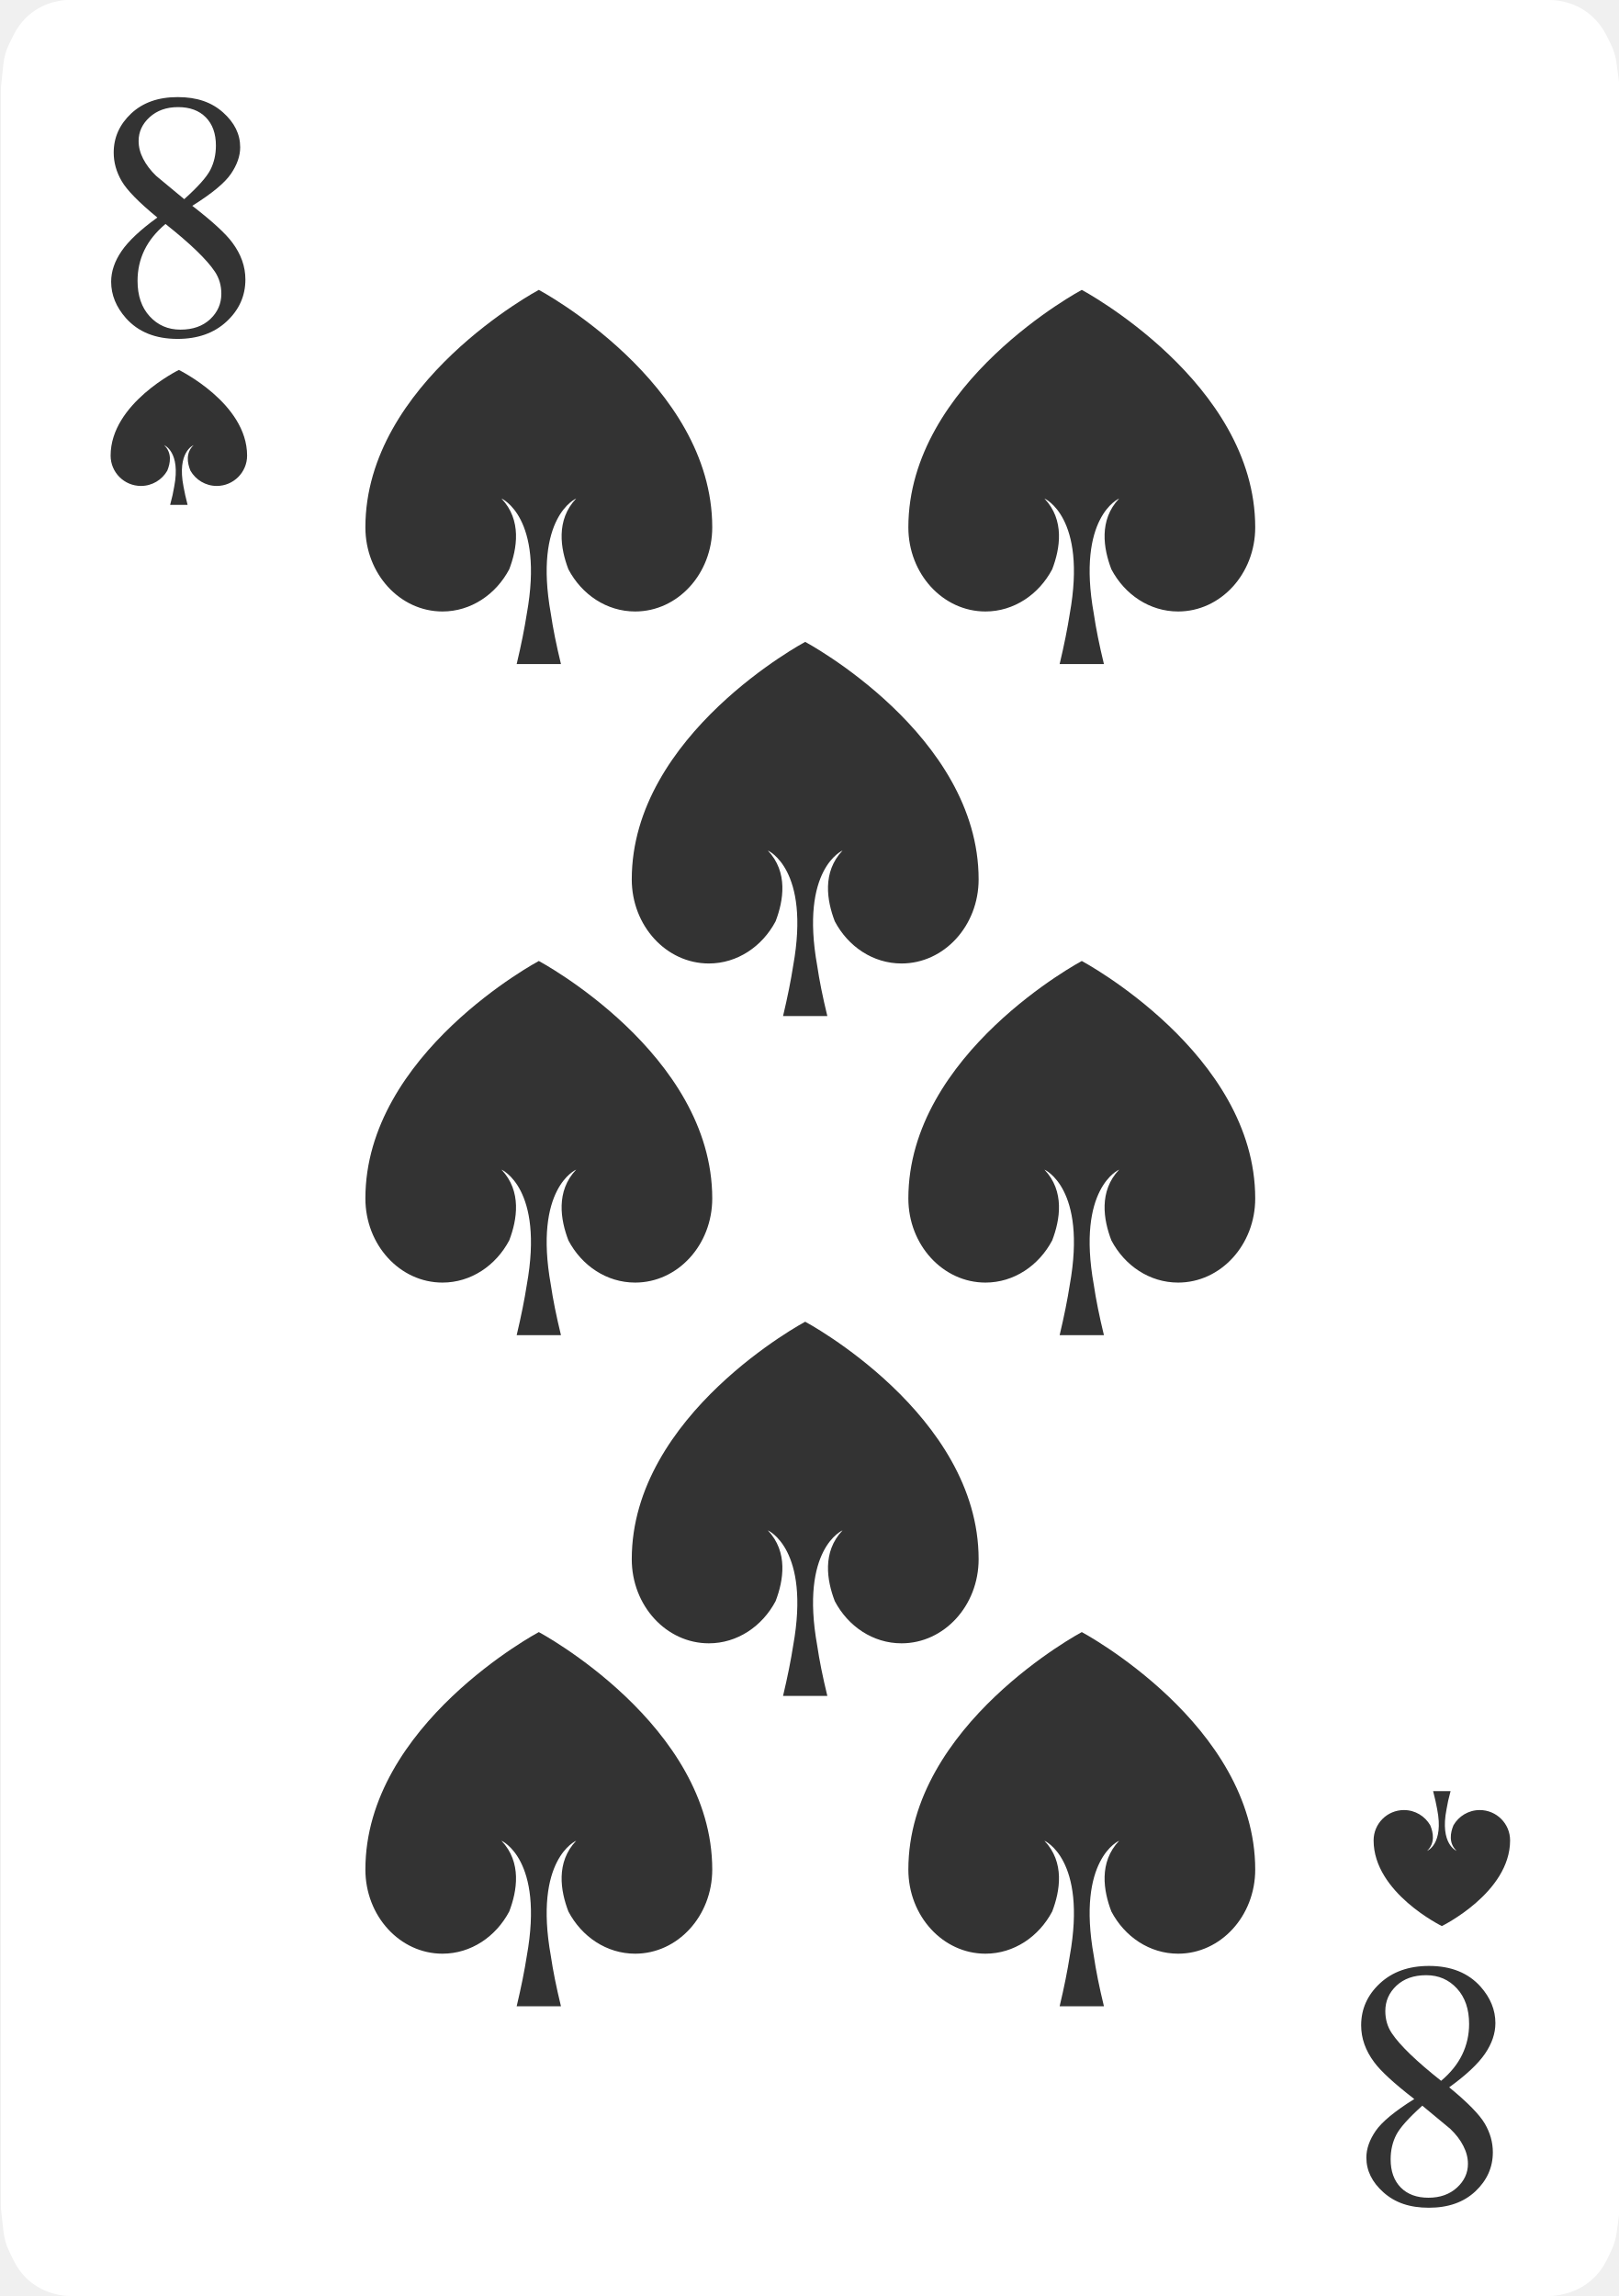
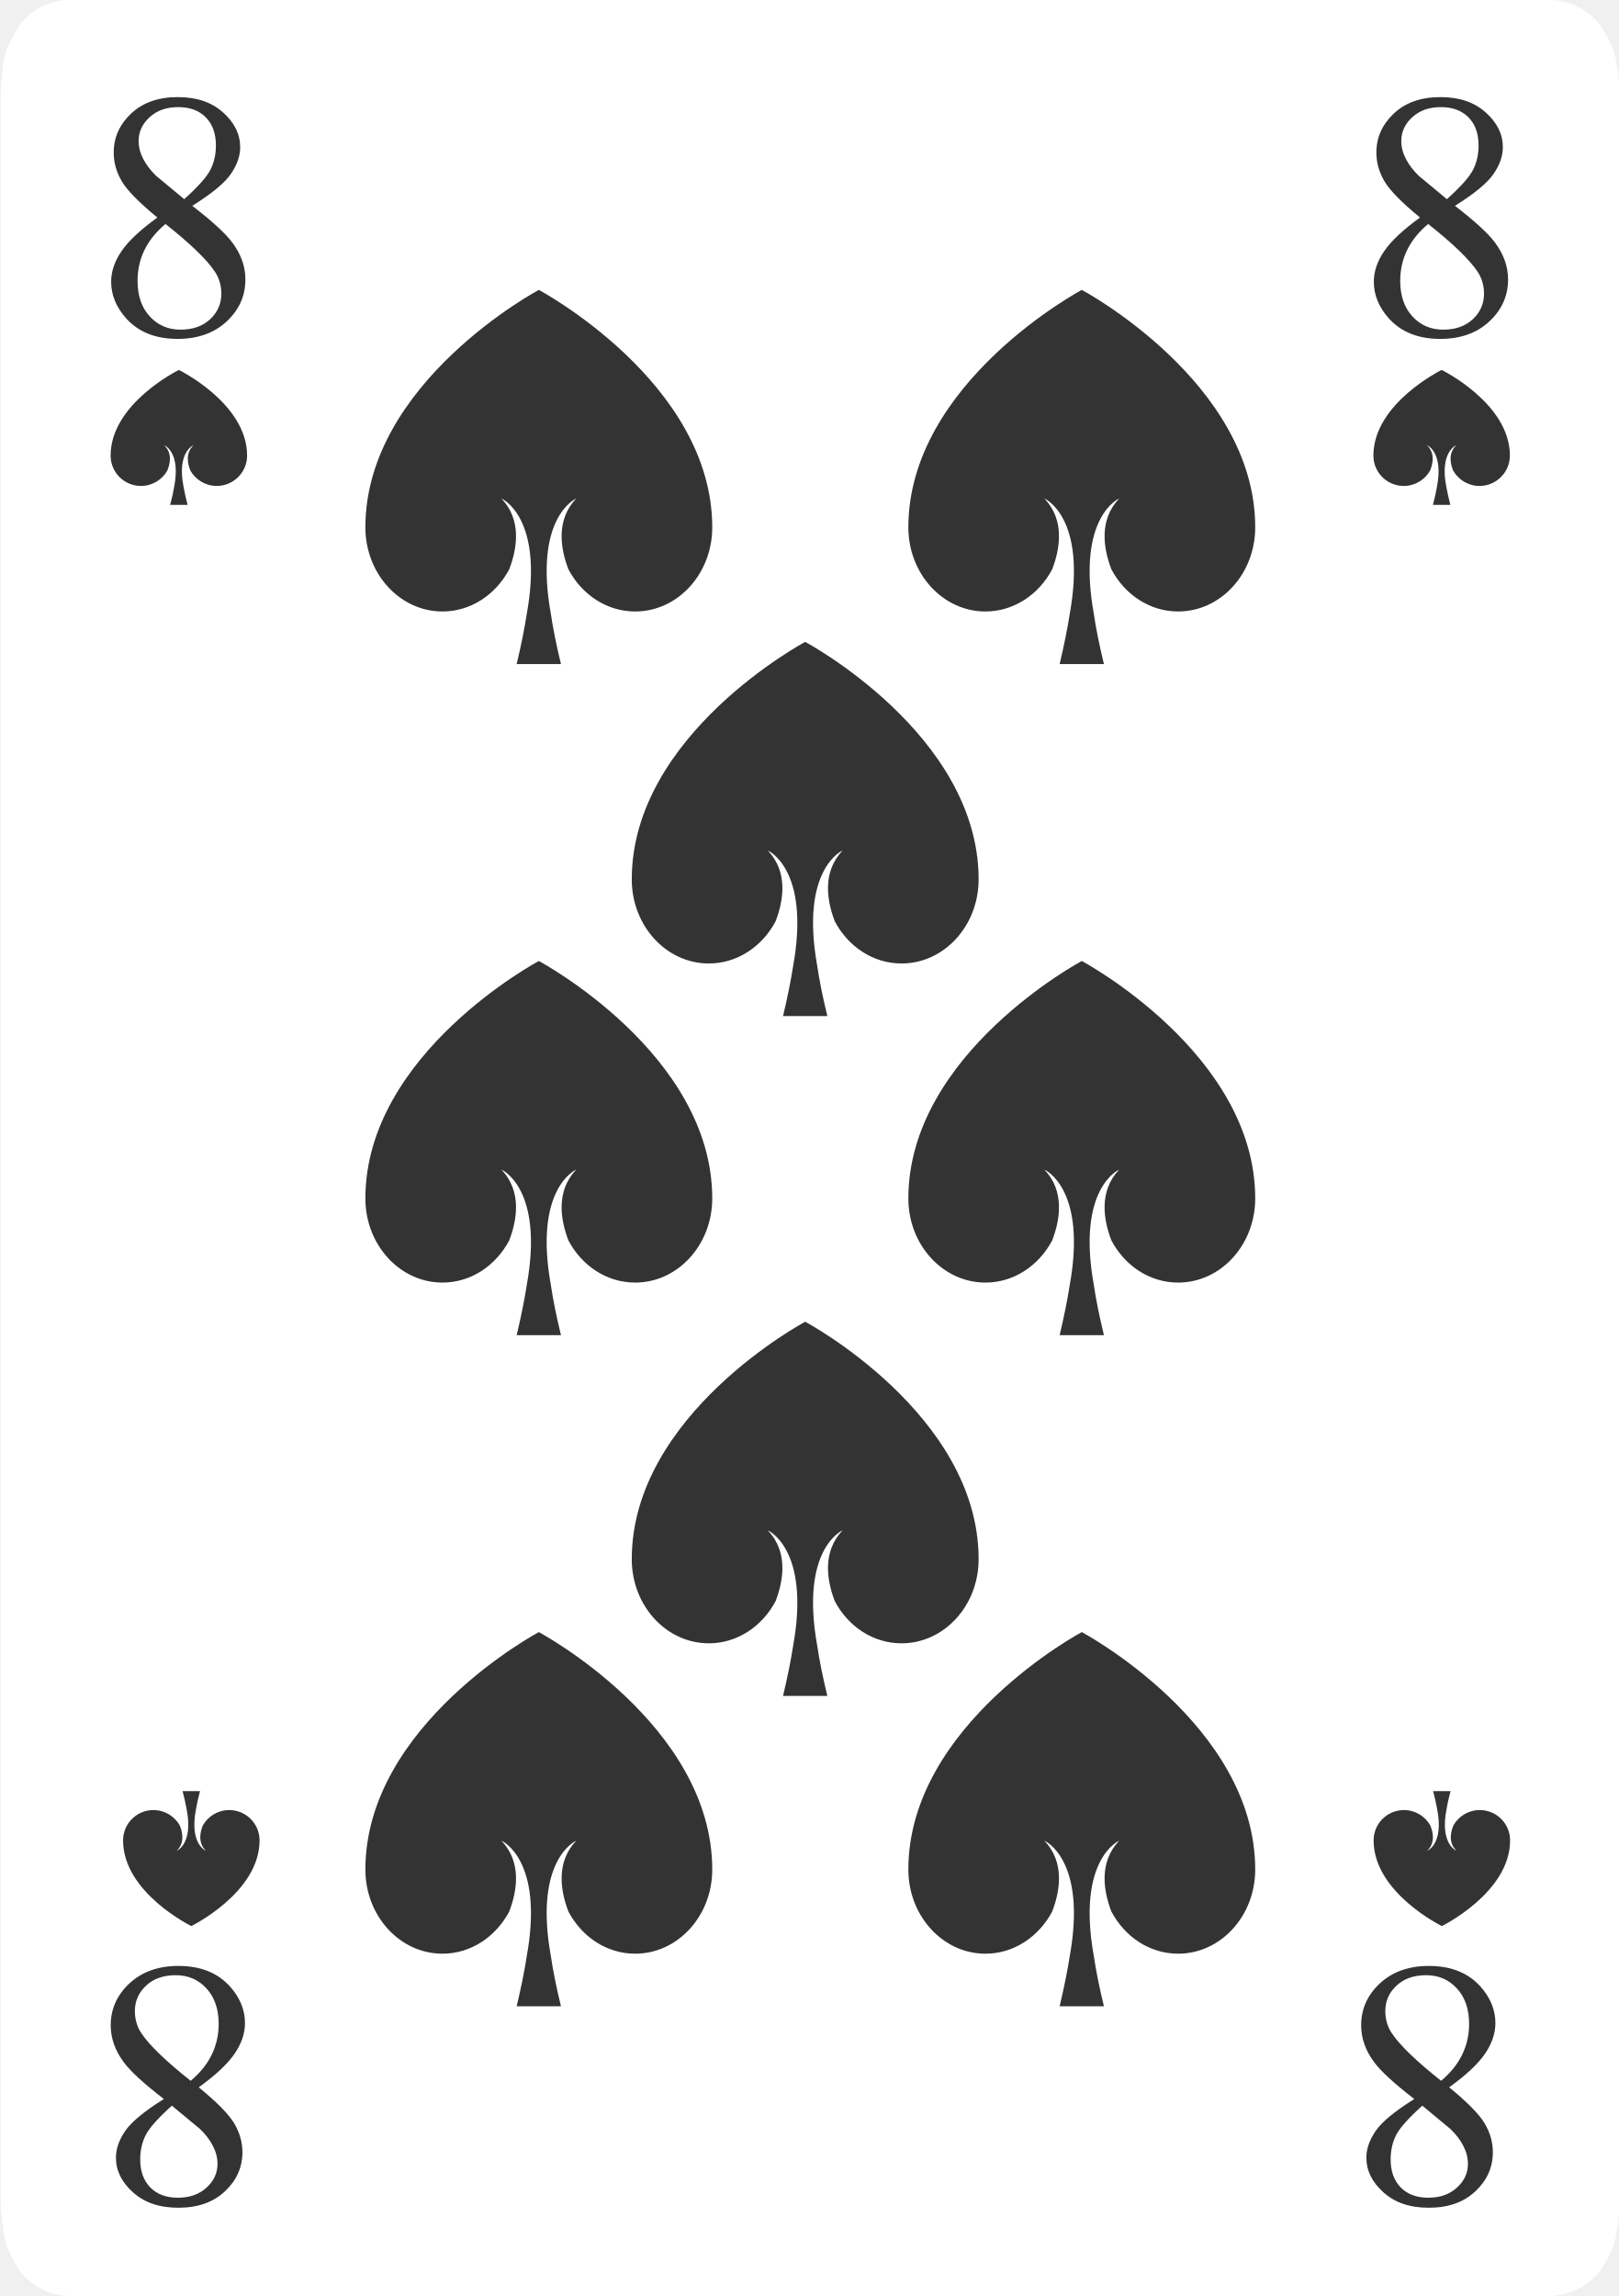
<svg xmlns="http://www.w3.org/2000/svg" id="Playing_Cards" viewBox="0 0 152.06 215.64">
  <g id="Cards">
    <g id="Spades">
      <g>
-         <g>
-           <path d="m6.56,0h138.97c.47,0,.95.06,1.41.17l.11.03c.98.25,1.88.74,2.61,1.45l.04.04c.48.46.87,1,1.17,1.59l.41.82c.29.58.48,1.2.56,1.84l.26,1.97c.03.25.05.5.05.75v198.38c0,.26-.02.52-.05.78l-.25,1.86c-.08.61-.26,1.2-.53,1.75l-.41.85c-.32.65-.75,1.24-1.28,1.73l-.05.04c-.67.62-1.48,1.07-2.36,1.32l-.19.05c-.51.14-1.04.22-1.57.22H6.64c-.53,0-1.06-.07-1.57-.22l-.14-.04c-.92-.26-1.75-.74-2.44-1.4h0c-.49-.48-.9-1.04-1.2-1.66l-.41-.84c-.29-.59-.47-1.23-.55-1.88l-.21-1.85c-.02-.22-.04-.44-.04-.66V8.6c0-.21.01-.42.03-.63l.21-1.96c.07-.68.27-1.35.58-1.97l.41-.82c.28-.56.65-1.07,1.09-1.51h0c.74-.74,1.67-1.27,2.69-1.53h.05c.46-.13.93-.19,1.41-.19Z" style="fill: #fff; fill-rule: evenodd;" />
-           <path d="m14.78,20.43c-1.73-1.42-2.85-2.56-3.35-3.42-.5-.86-.75-1.75-.75-2.68,0-1.42.55-2.64,1.64-3.67,1.1-1.03,2.55-1.54,4.37-1.54s3.18.48,4.26,1.44,1.61,2.05,1.61,3.27c0,.82-.29,1.65-.87,2.5-.58.85-1.79,1.85-3.63,3,1.89,1.46,3.14,2.61,3.76,3.45.82,1.1,1.23,2.25,1.23,3.47,0,1.54-.59,2.85-1.76,3.94-1.17,1.09-2.71,1.64-4.61,1.64-2.08,0-3.69-.65-4.85-1.95-.92-1.04-1.39-2.18-1.39-3.42,0-.97.33-1.93.98-2.88s1.77-2,3.36-3.15Zm.76.61c-.89.75-1.55,1.57-1.98,2.46-.43.89-.64,1.85-.64,2.88,0,1.39.38,2.5,1.14,3.33.76.83,1.72,1.25,2.89,1.25s2.09-.33,2.79-.98c.7-.66,1.05-1.45,1.05-2.39,0-.77-.2-1.47-.61-2.08-.76-1.14-2.31-2.63-4.63-4.47Zm1.77-2.34c1.29-1.16,2.11-2.08,2.45-2.75.34-.67.52-1.43.52-2.28,0-1.13-.32-2.01-.95-2.65-.63-.64-1.5-.96-2.6-.96s-1.99.32-2.68.95c-.69.63-1.03,1.38-1.03,2.23,0,.56.14,1.12.43,1.68.29.56.69,1.09,1.22,1.6l2.64,2.19Z" style="fill: #333;" />
-           <path d="m136.12,196.04c1.73,1.42,2.85,2.56,3.35,3.42.5.86.75,1.75.75,2.68,0,1.42-.55,2.64-1.64,3.67-1.1,1.03-2.55,1.54-4.37,1.54s-3.18-.48-4.26-1.44c-1.08-.96-1.61-2.05-1.61-3.27,0-.82.29-1.65.87-2.5.58-.85,1.79-1.85,3.63-3-1.89-1.46-3.14-2.61-3.76-3.45-.82-1.1-1.23-2.25-1.23-3.47,0-1.54.59-2.85,1.76-3.94,1.17-1.09,2.71-1.64,4.61-1.64,2.07,0,3.69.65,4.85,1.95.92,1.04,1.39,2.18,1.39,3.42,0,.97-.33,1.93-.98,2.88-.65.95-1.77,2-3.36,3.15Zm-.76-.61c.89-.75,1.55-1.57,1.98-2.46.43-.89.65-1.85.65-2.88,0-1.39-.38-2.5-1.14-3.33-.76-.83-1.72-1.25-2.89-1.25s-2.09.33-2.79.98c-.7.66-1.05,1.45-1.05,2.39,0,.77.2,1.47.61,2.08.76,1.14,2.31,2.63,4.63,4.47Zm-1.77,2.34c-1.29,1.16-2.11,2.08-2.45,2.75-.34.67-.52,1.43-.52,2.28,0,1.13.32,2.01.95,2.65.63.64,1.5.96,2.6.96s1.99-.32,2.68-.95c.69-.63,1.03-1.38,1.03-2.23,0-.56-.14-1.12-.43-1.68-.28-.56-.69-1.09-1.22-1.6l-2.64-2.19Z" style="fill: #333;" />
-         </g>
+         <path d="m6.56,0h138.97c.47,0,.95.06,1.41.17l.11.03c.98.25,1.88.74,2.61,1.45l.04.04c.48.46.87,1,1.17,1.59l.41.82c.29.58.48,1.2.56,1.84l.26,1.97c.03.25.05.5.05.75v198.38c0,.26-.02.52-.05.78l-.25,1.86c-.08.61-.26,1.2-.53,1.75l-.41.85c-.32.65-.75,1.24-1.28,1.73l-.05.04c-.67.62-1.48,1.07-2.36,1.32l-.19.05c-.51.14-1.04.22-1.57.22H6.64c-.53,0-1.06-.07-1.57-.22l-.14-.04c-.92-.26-1.75-.74-2.44-1.4h0c-.49-.48-.9-1.04-1.2-1.66l-.41-.84c-.29-.59-.47-1.23-.55-1.88l-.21-1.85c-.02-.22-.04-.44-.04-.66V8.6c0-.21.01-.42.03-.63l.21-1.96c.07-.68.27-1.35.58-1.97l.41-.82c.28-.56.65-1.07,1.09-1.51h0c.74-.74,1.67-1.27,2.69-1.53h.05c.46-.13.93-.19,1.41-.19Z" style="fill: #fff; fill-rule: evenodd;" />
        <g>
          <g>
            <path d="m50.62,27.22s-16.3,8.69-16.3,22.31c0,4.36,3.24,7.9,7.24,7.9,2.68,0,5.02-1.6,6.27-3.96.74-1.93,1.2-4.62-.73-6.65,0,0,4.02,1.73,2.38,10.83-.21,1.35-.52,2.91-.95,4.72h4.16c-.44-1.81-.75-3.36-.95-4.72-1.64-9.11,2.38-10.83,2.38-10.83-1.93,2.03-1.47,4.72-.73,6.65,1.25,2.37,3.59,3.96,6.27,3.96,4,0,7.24-3.54,7.24-7.9,0-13.62-16.3-22.31-16.3-22.31Z" style="fill: #333; fill-rule: evenodd;" />
            <path d="m50.62,153.28s-16.3,8.69-16.3,22.31c0,4.36,3.24,7.9,7.24,7.9,2.68,0,5.02-1.6,6.27-3.96.74-1.93,1.2-4.62-.73-6.65,0,0,4.02,1.73,2.38,10.83-.21,1.35-.52,2.91-.95,4.72h4.16c-.44-1.81-.75-3.36-.95-4.72-1.64-9.11,2.38-10.83,2.38-10.83-1.93,2.03-1.47,4.72-.73,6.65,1.25,2.37,3.59,3.96,6.27,3.96,4,0,7.24-3.54,7.24-7.9,0-13.62-16.3-22.31-16.3-22.31Z" style="fill: #333; fill-rule: evenodd;" />
            <path d="m50.62,90.25s-16.3,8.69-16.3,22.31c0,4.36,3.24,7.9,7.24,7.9,2.68,0,5.02-1.6,6.27-3.96.74-1.93,1.2-4.62-.73-6.65,0,0,4.02,1.73,2.38,10.83-.21,1.35-.52,2.91-.95,4.72h4.16c-.44-1.81-.75-3.36-.95-4.72-1.64-9.11,2.38-10.83,2.38-10.83-1.93,2.03-1.47,4.72-.73,6.65,1.25,2.37,3.59,3.96,6.27,3.96,4,0,7.24-3.54,7.24-7.9,0-13.62-16.3-22.31-16.3-22.31Z" style="fill: #333; fill-rule: evenodd;" />
          </g>
          <g>
            <path d="m101.62,27.22s-16.3,8.69-16.3,22.31c0,4.36,3.24,7.9,7.24,7.9,2.68,0,5.02-1.6,6.27-3.96.74-1.93,1.2-4.62-.73-6.65,0,0,4.02,1.73,2.38,10.83-.21,1.35-.52,2.91-.95,4.72h4.16c-.44-1.81-.75-3.36-.95-4.72-1.64-9.11,2.38-10.83,2.38-10.83-1.93,2.03-1.47,4.72-.73,6.65,1.25,2.37,3.59,3.96,6.27,3.96,4,0,7.24-3.54,7.24-7.9,0-13.62-16.3-22.31-16.3-22.31Z" style="fill: #333; fill-rule: evenodd;" />
            <path d="m101.62,153.28s-16.3,8.69-16.3,22.31c0,4.36,3.24,7.9,7.24,7.9,2.68,0,5.02-1.6,6.27-3.96.74-1.93,1.2-4.62-.73-6.65,0,0,4.02,1.73,2.38,10.83-.21,1.35-.52,2.91-.95,4.72h4.16c-.44-1.81-.75-3.36-.95-4.72-1.64-9.11,2.38-10.83,2.38-10.83-1.93,2.03-1.47,4.72-.73,6.65,1.25,2.37,3.59,3.96,6.27,3.96,4,0,7.24-3.54,7.24-7.9,0-13.62-16.3-22.31-16.3-22.31Z" style="fill: #333; fill-rule: evenodd;" />
            <path d="m101.62,90.25s-16.3,8.69-16.3,22.31c0,4.36,3.24,7.9,7.24,7.9,2.68,0,5.02-1.6,6.27-3.96.74-1.93,1.2-4.62-.73-6.65,0,0,4.02,1.73,2.38,10.83-.21,1.35-.52,2.91-.95,4.72h4.16c-.44-1.81-.75-3.36-.95-4.72-1.64-9.11,2.38-10.83,2.38-10.83-1.93,2.03-1.47,4.72-.73,6.65,1.25,2.37,3.59,3.96,6.27,3.96,4,0,7.24-3.54,7.24-7.9,0-13.62-16.3-22.31-16.3-22.31Z" style="fill: #333; fill-rule: evenodd;" />
            <path d="m75.64,124.13s-16.3,8.69-16.3,22.31c0,4.36,3.24,7.9,7.24,7.9,2.68,0,5.02-1.6,6.27-3.96.74-1.93,1.2-4.62-.73-6.65,0,0,4.02,1.73,2.38,10.83-.21,1.35-.52,2.91-.95,4.72h4.16c-.44-1.81-.75-3.36-.95-4.72-1.64-9.11,2.38-10.83,2.38-10.83-1.93,2.03-1.47,4.72-.73,6.65,1.25,2.37,3.59,3.96,6.27,3.96,4,0,7.24-3.54,7.24-7.9,0-13.62-16.3-22.31-16.3-22.31Z" style="fill: #333; fill-rule: evenodd;" />
            <path d="m75.64,60.28s-16.3,8.69-16.3,22.31c0,4.36,3.24,7.9,7.24,7.9,2.68,0,5.02-1.6,6.27-3.96.74-1.93,1.2-4.62-.73-6.65,0,0,4.02,1.73,2.38,10.83-.21,1.35-.52,2.91-.95,4.72h4.16c-.44-1.81-.75-3.36-.95-4.72-1.64-9.11,2.38-10.83,2.38-10.83-1.93,2.03-1.47,4.72-.73,6.65,1.25,2.37,3.59,3.96,6.27,3.96,4,0,7.24-3.54,7.24-7.9,0-13.62-16.3-22.31-16.3-22.31Z" style="fill: #333; fill-rule: evenodd;" />
          </g>
        </g>
        <g>
+           <path d="m14.78,20.43c-1.73-1.42-2.85-2.56-3.35-3.42-.5-.86-.75-1.75-.75-2.68,0-1.42.55-2.64,1.64-3.67,1.1-1.03,2.55-1.54,4.37-1.54s3.18.48,4.26,1.44,1.61,2.05,1.61,3.27c0,.82-.29,1.65-.87,2.5-.58.85-1.79,1.85-3.63,3,1.89,1.46,3.14,2.61,3.76,3.45.82,1.1,1.23,2.25,1.23,3.47,0,1.54-.59,2.85-1.76,3.94-1.17,1.09-2.71,1.64-4.61,1.64-2.08,0-3.69-.65-4.85-1.95-.92-1.04-1.39-2.18-1.39-3.42,0-.97.33-1.93.98-2.88s1.77-2,3.36-3.15Zm.76.61c-.89.75-1.55,1.57-1.98,2.46-.43.89-.64,1.85-.64,2.88,0,1.39.38,2.5,1.14,3.33.76.83,1.72,1.25,2.89,1.25s2.09-.33,2.79-.98c.7-.66,1.05-1.45,1.05-2.39,0-.77-.2-1.47-.61-2.08-.76-1.14-2.31-2.63-4.63-4.47Zm1.77-2.34c1.29-1.16,2.11-2.08,2.45-2.75.34-.67.52-1.43.52-2.28,0-1.13-.32-2.01-.95-2.65-.63-.64-1.5-.96-2.6-.96s-1.99.32-2.68.95c-.69.63-1.03,1.38-1.03,2.23,0,.56.14,1.12.43,1.68.29.56.69,1.09,1.22,1.6l2.64,2.19Z" style="fill: #333;" />
          <path d="m16.81,34.74s-6.42,3.14-6.42,8.05c0,1.58,1.28,2.85,2.85,2.85,1.06,0,1.98-.58,2.47-1.43.29-.7.47-1.67-.29-2.4,0,0,1.58.62.94,3.91-.08.49-.2,1.05-.38,1.7h1.64c-.17-.65-.29-1.21-.38-1.7-.65-3.29.94-3.91.94-3.91-.76.73-.58,1.7-.29,2.4.49.85,1.41,1.43,2.47,1.43,1.57,0,2.85-1.28,2.85-2.85,0-4.92-6.42-8.05-6.42-8.05Z" style="fill: #333; fill-rule: evenodd;" />
+         </g>
+         <g>
+           <path d="m136.12,196.04c1.73,1.42,2.85,2.56,3.35,3.42.5.86.75,1.75.75,2.68,0,1.42-.55,2.64-1.64,3.67-1.1,1.03-2.55,1.54-4.37,1.54s-3.18-.48-4.26-1.44c-1.08-.96-1.61-2.05-1.61-3.27,0-.82.29-1.65.87-2.5.58-.85,1.79-1.85,3.63-3-1.89-1.46-3.14-2.61-3.76-3.45-.82-1.1-1.23-2.25-1.23-3.47,0-1.54.59-2.85,1.76-3.94,1.17-1.09,2.71-1.64,4.61-1.64,2.07,0,3.69.65,4.85,1.95.92,1.04,1.39,2.18,1.39,3.42,0,.97-.33,1.93-.98,2.88-.65.95-1.77,2-3.36,3.15Zm-.76-.61c.89-.75,1.55-1.57,1.98-2.46.43-.89.65-1.85.65-2.88,0-1.39-.38-2.5-1.14-3.33-.76-.83-1.72-1.25-2.89-1.25s-2.09.33-2.79.98c-.7.66-1.05,1.45-1.05,2.39,0,.77.2,1.47.61,2.08.76,1.14,2.31,2.63,4.63,4.47Zm-1.77,2.34c-1.29,1.16-2.11,2.08-2.45,2.75-.34.67-.52,1.43-.52,2.28,0,1.13.32,2.01.95,2.65.63.64,1.5.96,2.6.96s1.99-.32,2.68-.95c.69-.63,1.03-1.38,1.03-2.23,0-.56-.14-1.12-.43-1.68-.28-.56-.69-1.09-1.22-1.6l-2.64-2.19Z" style="fill: #333;" />
          <path d="m135.42,180.9s6.42-3.14,6.42-8.05c0-1.58-1.28-2.85-2.85-2.85-1.06,0-1.98.58-2.47,1.43-.29.7-.47,1.67.29,2.4,0,0-1.59-.62-.94-3.91.08-.49.2-1.05.38-1.7h-1.64c.17.65.29,1.21.38,1.7.65,3.29-.94,3.91-.94,3.91.76-.73.58-1.7.29-2.4-.49-.85-1.41-1.43-2.47-1.43-1.58,0-2.85,1.28-2.85,2.85,0,4.92,6.42,8.05,6.42,8.05Z" style="fill: #333; fill-rule: evenodd;" />
+         </g>
+         <g>
+           <path d="m133.38,20.43c-1.73-1.42-2.85-2.56-3.35-3.42-.5-.86-.75-1.75-.75-2.68,0-1.42.55-2.64,1.64-3.67,1.1-1.03,2.55-1.54,4.37-1.54s3.18.48,4.26,1.44,1.61,2.05,1.61,3.27c0,.82-.29,1.65-.87,2.5-.58.85-1.79,1.85-3.63,3,1.89,1.46,3.14,2.61,3.76,3.45.82,1.1,1.23,2.25,1.23,3.47,0,1.54-.59,2.85-1.76,3.94-1.17,1.09-2.71,1.64-4.61,1.64-2.08,0-3.69-.65-4.85-1.95-.92-1.04-1.39-2.18-1.39-3.42,0-.97.33-1.93.98-2.88s1.77-2,3.36-3.15Zm.76.61c-.89.75-1.55,1.57-1.98,2.46-.43.89-.64,1.85-.64,2.88,0,1.39.38,2.5,1.14,3.33.76.83,1.72,1.25,2.89,1.25s2.09-.33,2.79-.98c.7-.66,1.05-1.45,1.05-2.39,0-.77-.2-1.47-.61-2.08-.76-1.14-2.31-2.63-4.63-4.47Zm1.77-2.34c1.29-1.16,2.11-2.08,2.45-2.75.34-.67.52-1.43.52-2.28,0-1.13-.32-2.01-.95-2.65-.63-.64-1.5-.96-2.6-.96s-1.99.32-2.68.95c-.69.63-1.03,1.38-1.03,2.23,0,.56.14,1.12.43,1.68.29.56.69,1.09,1.22,1.6l2.64,2.19Z" style="fill: #333;" />
+           <path d="m135.42,34.74s-6.42,3.14-6.42,8.05c0,1.58,1.28,2.85,2.85,2.85,1.06,0,1.98-.58,2.47-1.43.29-.7.47-1.67-.29-2.4,0,0,1.58.62.94,3.91-.08.49-.2,1.05-.38,1.7h1.64c-.17-.65-.29-1.21-.38-1.7-.65-3.29.94-3.91.94-3.91-.76.73-.58,1.7-.29,2.4.49.85,1.41,1.43,2.47,1.43,1.57,0,2.85-1.28,2.85-2.85,0-4.92-6.42-8.05-6.42-8.05Z" style="fill: #333; fill-rule: evenodd;" />
+         </g>
+         <g>
+           <path d="m18.67,196.04c1.73,1.42,2.85,2.56,3.35,3.42.5.86.75,1.75.75,2.68,0,1.42-.55,2.64-1.64,3.67-1.1,1.03-2.55,1.54-4.37,1.54s-3.18-.48-4.26-1.44c-1.08-.96-1.61-2.05-1.61-3.27,0-.82.29-1.65.87-2.5.58-.85,1.79-1.85,3.63-3-1.89-1.46-3.14-2.61-3.76-3.45-.82-1.1-1.23-2.25-1.23-3.47,0-1.54.59-2.85,1.76-3.94,1.17-1.09,2.71-1.64,4.61-1.64,2.07,0,3.69.65,4.85,1.95.92,1.04,1.39,2.18,1.39,3.42,0,.97-.33,1.93-.98,2.88-.65.95-1.77,2-3.36,3.15Zm-.76-.61c.89-.75,1.55-1.57,1.98-2.46.43-.89.65-1.85.65-2.88,0-1.39-.38-2.5-1.14-3.33-.76-.83-1.72-1.25-2.89-1.25s-2.09.33-2.79.98c-.7.66-1.05,1.45-1.05,2.39,0,.77.2,1.47.61,2.08.76,1.14,2.31,2.63,4.63,4.47Zm-1.77,2.34c-1.29,1.16-2.11,2.08-2.45,2.75-.34.67-.52,1.43-.52,2.28,0,1.13.32,2.01.95,2.65.63.64,1.5.96,2.6.96s1.99-.32,2.68-.95c.69-.63,1.03-1.38,1.03-2.23,0-.56-.14-1.12-.43-1.68-.28-.56-.69-1.09-1.22-1.6l-2.64-2.19Z" style="fill: #333;" />
+           <path d="m17.96,180.9s6.42-3.14,6.42-8.05c0-1.58-1.28-2.85-2.85-2.85-1.06,0-1.98.58-2.47,1.43-.29.7-.47,1.67.29,2.4,0,0-1.59-.62-.94-3.91.08-.49.2-1.05.38-1.7h-1.64c.17.65.29,1.21.38,1.7.65,3.29-.94,3.91-.94,3.91.76-.73.58-1.7.29-2.4-.49-.85-1.41-1.43-2.47-1.43-1.58,0-2.85,1.28-2.85,2.85,0,4.92,6.42,8.05,6.42,8.05Z" style="fill: #333; fill-rule: evenodd;" />
        </g>
      </g>
    </g>
  </g>
</svg>
